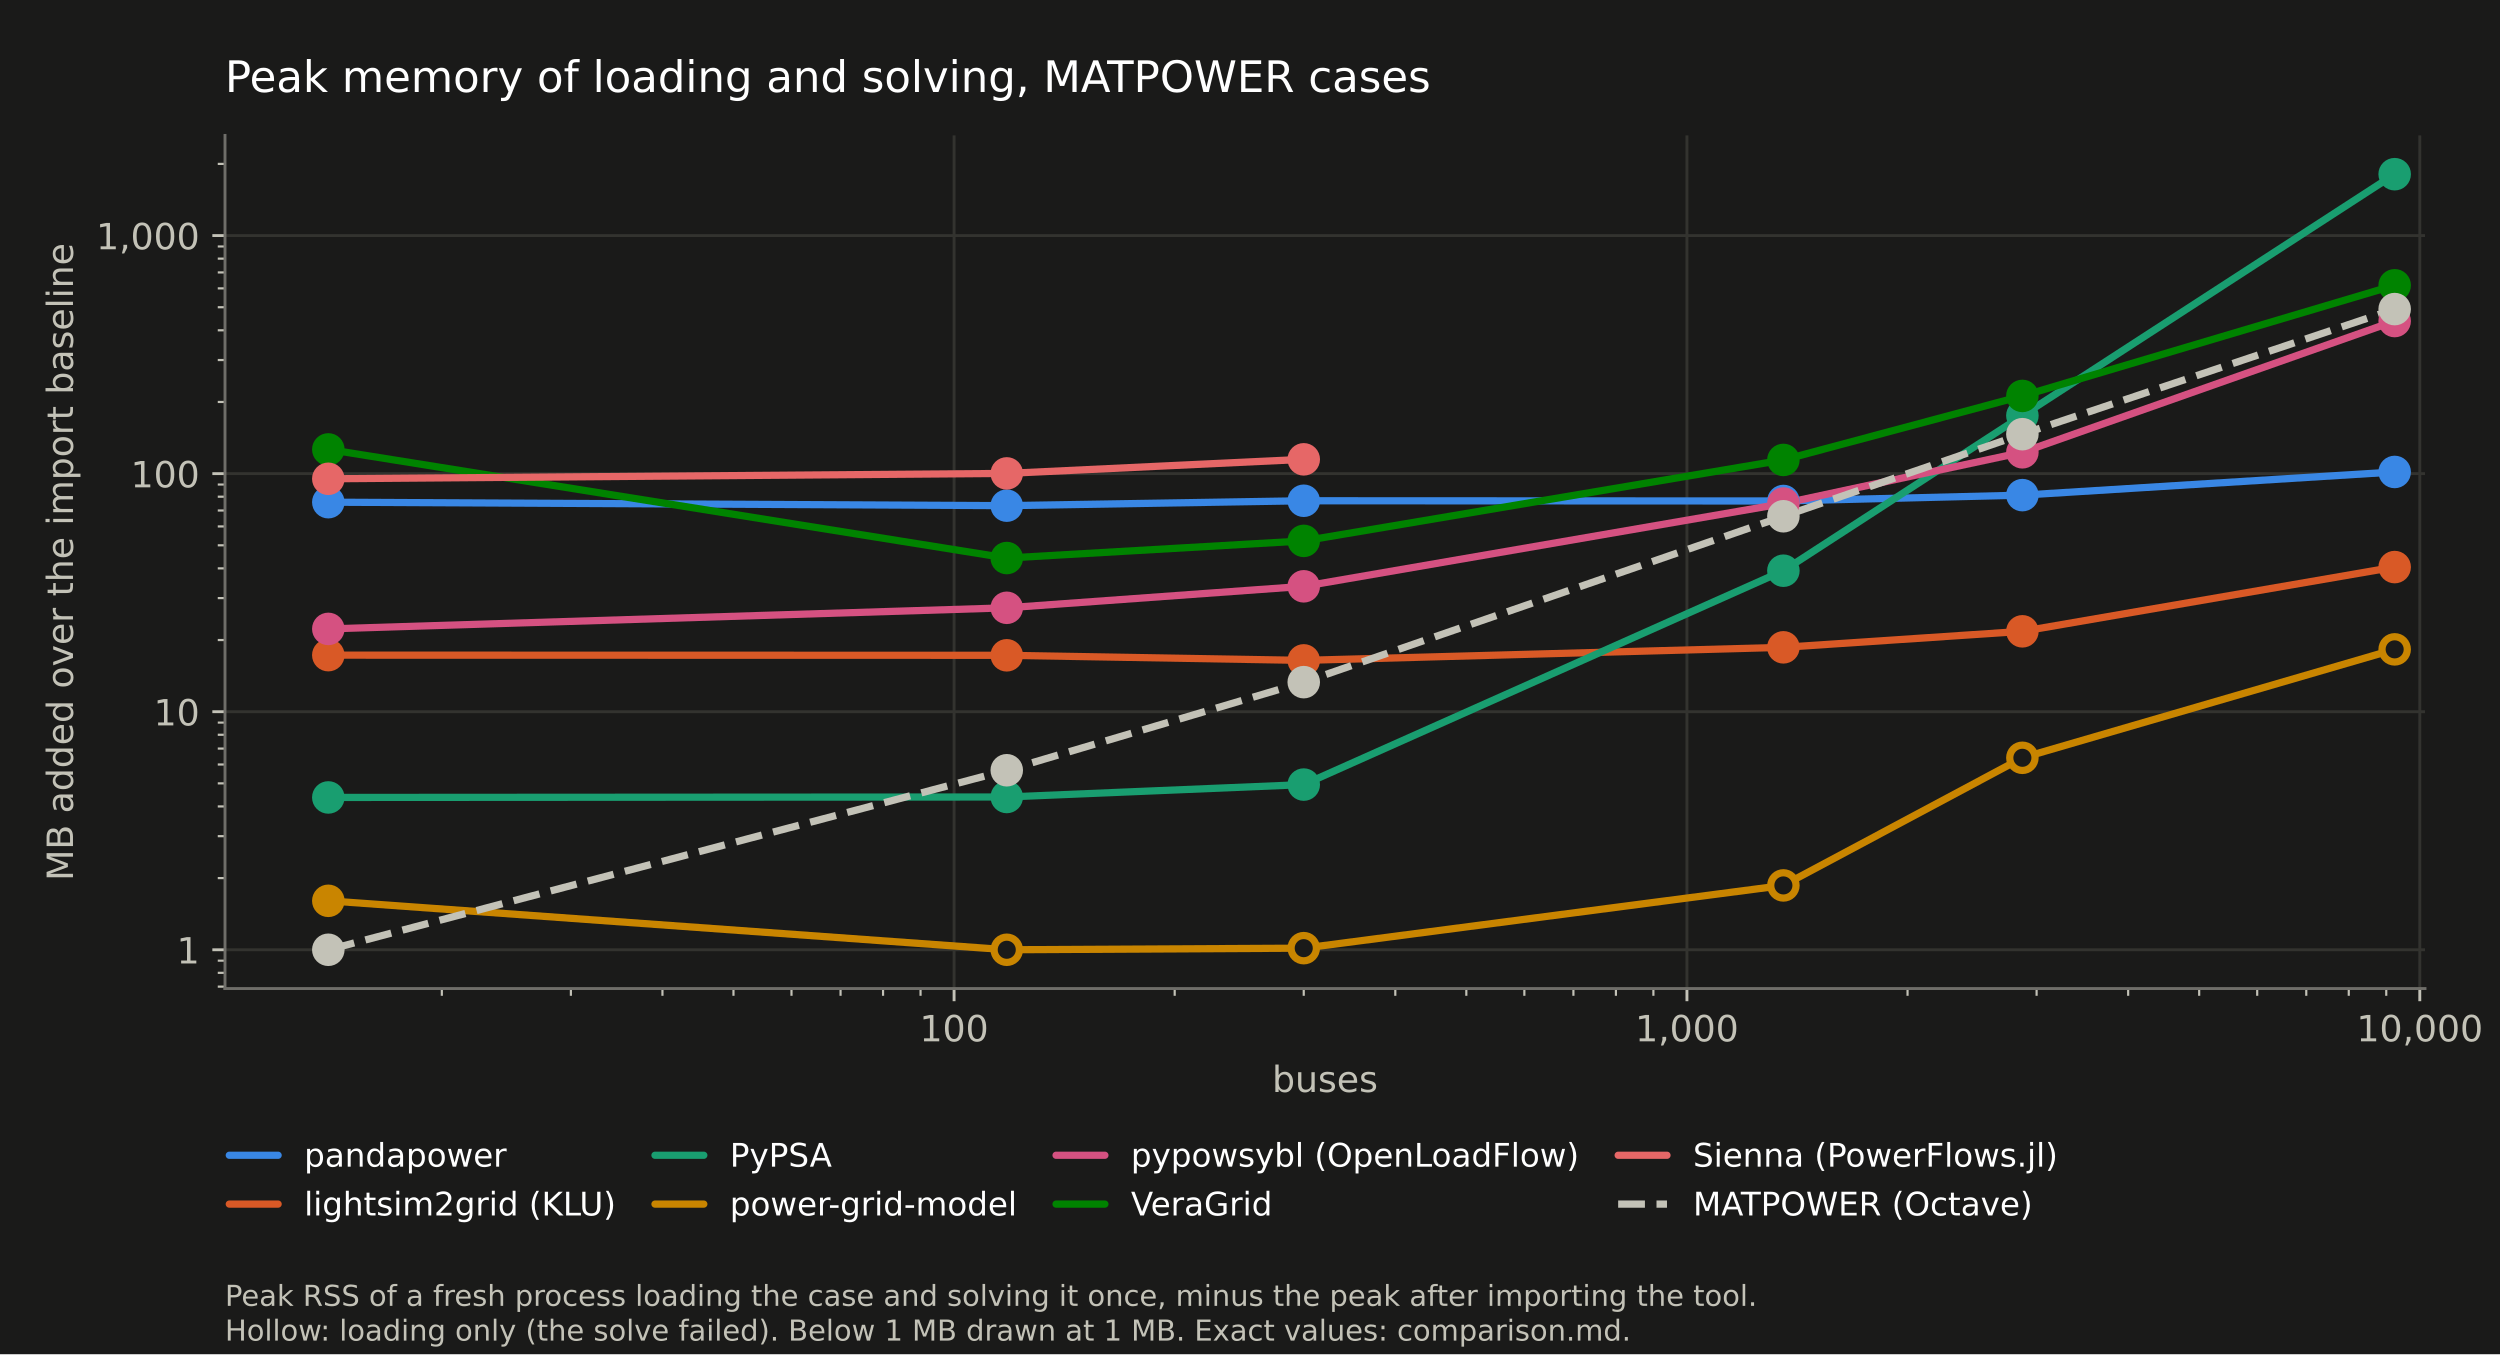
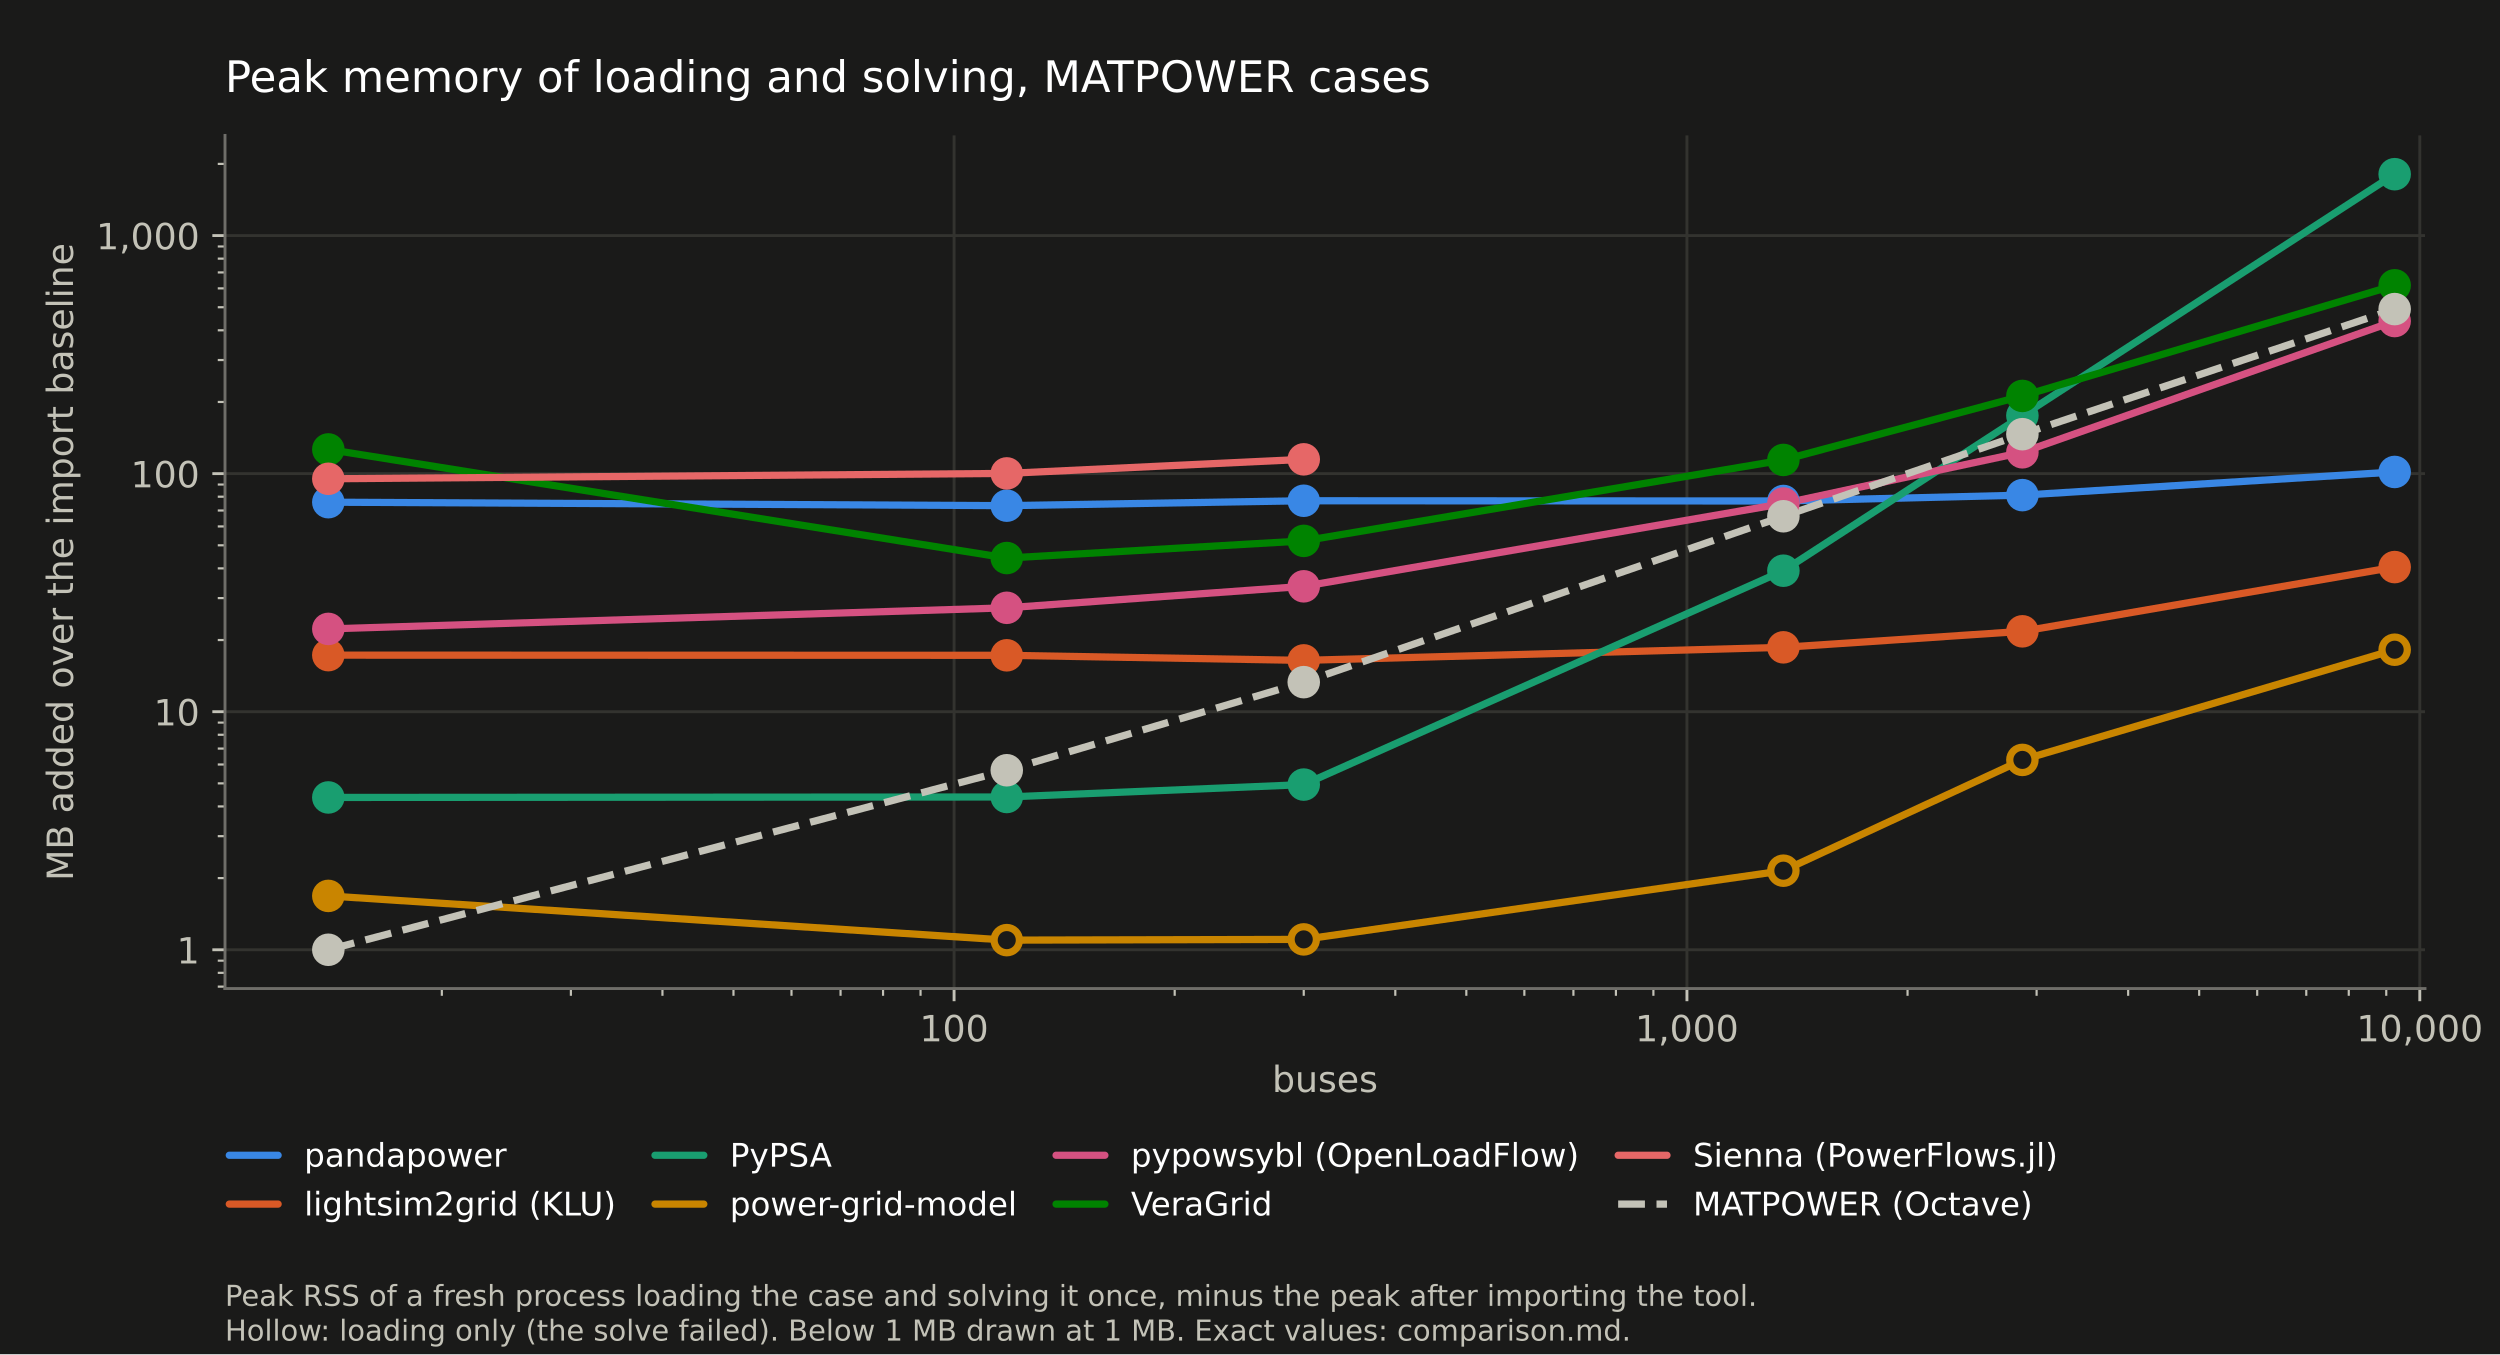
<svg xmlns="http://www.w3.org/2000/svg" xmlns:xlink="http://www.w3.org/1999/xlink" width="691.2pt" height="374.4pt" viewBox="0 0 691.2 374.4" version="1.1">
  <defs>
    <style type="text/css">*{stroke-linejoin: round; stroke-linecap: butt}</style>
  </defs>
  <g id="figure_1">
    <g id="patch_1">
      <path d="M 0 374.4  L 691.2 374.4  L 691.2 0  L 0 0  z " style="fill: #1a1a19" />
    </g>
    <g id="axes_1">
      <g id="patch_2">
        <path d="M 62.208 273.312  L 670.464 273.312  L 670.464 37.44  L 62.208 37.44  z " style="fill: #1a1a19" />
      </g>
      <g id="matplotlib.axis_1">
        <g id="xtick_1">
          <g id="line2d_1">
            <path d="M 263.784 273.312  L 263.784 37.44  " clip-path="url(#pc0a371b898)" style="fill: none; stroke: #33332f; stroke-width: 0.8; stroke-linecap: square" />
          </g>
          <g id="line2d_2">
            <defs>
              <path id="m5ec1d65c88" d="M 0 0  L 0 3.5  " style="stroke: #c3c2b7; stroke-width: 0.8" />
            </defs>
            <g>
              <use xlink:href="#m5ec1d65c88" x="263.784" y="273.312" style="fill: #c3c2b7; stroke: #c3c2b7; stroke-width: 0.8" />
            </g>
          </g>
          <g id="text_1">
            <text style="font-size: 10px; font-family: 'DejaVu Sans', 'Bitstream Vera Sans', 'Computer Modern Sans Serif', 'Lucida Grande', 'Verdana', 'Geneva', 'Lucid', 'Arial', 'Helvetica', 'Avant Garde', sans-serif; text-anchor: middle; fill: #c3c2b7" x="263.784" y="287.91" transform="rotate(-0 263.7842 287.9097)">100</text>
          </g>
        </g>
        <g id="xtick_2">
          <g id="line2d_3">
            <path d="M 466.404 273.312  L 466.404 37.44  " clip-path="url(#pc0a371b898)" style="fill: none; stroke: #33332f; stroke-width: 0.8; stroke-linecap: square" />
          </g>
          <g id="line2d_4">
            <g>
              <use xlink:href="#m5ec1d65c88" x="466.404" y="273.312" style="fill: #c3c2b7; stroke: #c3c2b7; stroke-width: 0.8" />
            </g>
          </g>
          <g id="text_2">
            <text style="font-size: 10px; font-family: 'DejaVu Sans', 'Bitstream Vera Sans', 'Computer Modern Sans Serif', 'Lucida Grande', 'Verdana', 'Geneva', 'Lucid', 'Arial', 'Helvetica', 'Avant Garde', sans-serif; text-anchor: middle; fill: #c3c2b7" x="466.404" y="287.91" transform="rotate(-0 466.4036 287.9097)">1,000</text>
          </g>
        </g>
        <g id="xtick_3">
          <g id="line2d_5">
            <path d="M 669.023 273.312  L 669.023 37.44  " clip-path="url(#pc0a371b898)" style="fill: none; stroke: #33332f; stroke-width: 0.8; stroke-linecap: square" />
          </g>
          <g id="line2d_6">
            <g>
              <use xlink:href="#m5ec1d65c88" x="669.023" y="273.312" style="fill: #c3c2b7; stroke: #c3c2b7; stroke-width: 0.8" />
            </g>
          </g>
          <g id="text_3">
            <text style="font-size: 10px; font-family: 'DejaVu Sans', 'Bitstream Vera Sans', 'Computer Modern Sans Serif', 'Lucida Grande', 'Verdana', 'Geneva', 'Lucid', 'Arial', 'Helvetica', 'Avant Garde', sans-serif; text-anchor: middle; fill: #c3c2b7" x="669.023" y="287.91" transform="rotate(-0 669.023 287.9097)">10,000</text>
          </g>
        </g>
        <g id="xtick_4">
          <g id="line2d_7">
            <defs>
              <path id="m5e015acaa7" d="M 0 0  L 0 2  " style="stroke: #c3c2b7; stroke-width: 0.6" />
            </defs>
            <g>
              <use xlink:href="#m5e015acaa7" x="122.159" y="273.312" style="fill: #c3c2b7; stroke: #c3c2b7; stroke-width: 0.6" />
            </g>
          </g>
        </g>
        <g id="xtick_5">
          <g id="line2d_8">
            <g>
              <use xlink:href="#m5e015acaa7" x="157.839" y="273.312" style="fill: #c3c2b7; stroke: #c3c2b7; stroke-width: 0.6" />
            </g>
          </g>
        </g>
        <g id="xtick_6">
          <g id="line2d_9">
            <g>
              <use xlink:href="#m5e015acaa7" x="183.154" y="273.312" style="fill: #c3c2b7; stroke: #c3c2b7; stroke-width: 0.6" />
            </g>
          </g>
        </g>
        <g id="xtick_7">
          <g id="line2d_10">
            <g>
              <use xlink:href="#m5e015acaa7" x="202.79" y="273.312" style="fill: #c3c2b7; stroke: #c3c2b7; stroke-width: 0.6" />
            </g>
          </g>
        </g>
        <g id="xtick_8">
          <g id="line2d_11">
            <g>
              <use xlink:href="#m5e015acaa7" x="218.833" y="273.312" style="fill: #c3c2b7; stroke: #c3c2b7; stroke-width: 0.6" />
            </g>
          </g>
        </g>
        <g id="xtick_9">
          <g id="line2d_12">
            <g>
              <use xlink:href="#m5e015acaa7" x="232.398" y="273.312" style="fill: #c3c2b7; stroke: #c3c2b7; stroke-width: 0.6" />
            </g>
          </g>
        </g>
        <g id="xtick_10">
          <g id="line2d_13">
            <g>
              <use xlink:href="#m5e015acaa7" x="244.148" y="273.312" style="fill: #c3c2b7; stroke: #c3c2b7; stroke-width: 0.6" />
            </g>
          </g>
        </g>
        <g id="xtick_11">
          <g id="line2d_14">
            <g>
              <use xlink:href="#m5e015acaa7" x="254.513" y="273.312" style="fill: #c3c2b7; stroke: #c3c2b7; stroke-width: 0.6" />
            </g>
          </g>
        </g>
        <g id="xtick_12">
          <g id="line2d_15">
            <g>
              <use xlink:href="#m5e015acaa7" x="324.779" y="273.312" style="fill: #c3c2b7; stroke: #c3c2b7; stroke-width: 0.6" />
            </g>
          </g>
        </g>
        <g id="xtick_13">
          <g id="line2d_16">
            <g>
              <use xlink:href="#m5e015acaa7" x="360.458" y="273.312" style="fill: #c3c2b7; stroke: #c3c2b7; stroke-width: 0.6" />
            </g>
          </g>
        </g>
        <g id="xtick_14">
          <g id="line2d_17">
            <g>
              <use xlink:href="#m5e015acaa7" x="385.773" y="273.312" style="fill: #c3c2b7; stroke: #c3c2b7; stroke-width: 0.6" />
            </g>
          </g>
        </g>
        <g id="xtick_15">
          <g id="line2d_18">
            <g>
              <use xlink:href="#m5e015acaa7" x="405.409" y="273.312" style="fill: #c3c2b7; stroke: #c3c2b7; stroke-width: 0.6" />
            </g>
          </g>
        </g>
        <g id="xtick_16">
          <g id="line2d_19">
            <g>
              <use xlink:href="#m5e015acaa7" x="421.453" y="273.312" style="fill: #c3c2b7; stroke: #c3c2b7; stroke-width: 0.6" />
            </g>
          </g>
        </g>
        <g id="xtick_17">
          <g id="line2d_20">
            <g>
              <use xlink:href="#m5e015acaa7" x="435.017" y="273.312" style="fill: #c3c2b7; stroke: #c3c2b7; stroke-width: 0.6" />
            </g>
          </g>
        </g>
        <g id="xtick_18">
          <g id="line2d_21">
            <g>
              <use xlink:href="#m5e015acaa7" x="446.768" y="273.312" style="fill: #c3c2b7; stroke: #c3c2b7; stroke-width: 0.6" />
            </g>
          </g>
        </g>
        <g id="xtick_19">
          <g id="line2d_22">
            <g>
              <use xlink:href="#m5e015acaa7" x="457.132" y="273.312" style="fill: #c3c2b7; stroke: #c3c2b7; stroke-width: 0.6" />
            </g>
          </g>
        </g>
        <g id="xtick_20">
          <g id="line2d_23">
            <g>
              <use xlink:href="#m5e015acaa7" x="527.398" y="273.312" style="fill: #c3c2b7; stroke: #c3c2b7; stroke-width: 0.6" />
            </g>
          </g>
        </g>
        <g id="xtick_21">
          <g id="line2d_24">
            <g>
              <use xlink:href="#m5e015acaa7" x="563.078" y="273.312" style="fill: #c3c2b7; stroke: #c3c2b7; stroke-width: 0.6" />
            </g>
          </g>
        </g>
        <g id="xtick_22">
          <g id="line2d_25">
            <g>
              <use xlink:href="#m5e015acaa7" x="588.393" y="273.312" style="fill: #c3c2b7; stroke: #c3c2b7; stroke-width: 0.6" />
            </g>
          </g>
        </g>
        <g id="xtick_23">
          <g id="line2d_26">
            <g>
              <use xlink:href="#m5e015acaa7" x="608.029" y="273.312" style="fill: #c3c2b7; stroke: #c3c2b7; stroke-width: 0.6" />
            </g>
          </g>
        </g>
        <g id="xtick_24">
          <g id="line2d_27">
            <g>
              <use xlink:href="#m5e015acaa7" x="624.072" y="273.312" style="fill: #c3c2b7; stroke: #c3c2b7; stroke-width: 0.6" />
            </g>
          </g>
        </g>
        <g id="xtick_25">
          <g id="line2d_28">
            <g>
              <use xlink:href="#m5e015acaa7" x="637.637" y="273.312" style="fill: #c3c2b7; stroke: #c3c2b7; stroke-width: 0.6" />
            </g>
          </g>
        </g>
        <g id="xtick_26">
          <g id="line2d_29">
            <g>
              <use xlink:href="#m5e015acaa7" x="649.387" y="273.312" style="fill: #c3c2b7; stroke: #c3c2b7; stroke-width: 0.6" />
            </g>
          </g>
        </g>
        <g id="xtick_27">
          <g id="line2d_30">
            <g>
              <use xlink:href="#m5e015acaa7" x="659.752" y="273.312" style="fill: #c3c2b7; stroke: #c3c2b7; stroke-width: 0.6" />
            </g>
          </g>
        </g>
        <g id="text_4">
          <text style="font-size: 10px; font-family: 'DejaVu Sans', 'Bitstream Vera Sans', 'Computer Modern Sans Serif', 'Lucida Grande', 'Verdana', 'Geneva', 'Lucid', 'Arial', 'Helvetica', 'Avant Garde', sans-serif; text-anchor: middle; fill: #c3c2b7" x="366.336" y="301.91" transform="rotate(-0 366.336 301.9104)">buses</text>
        </g>
      </g>
      <g id="matplotlib.axis_2">
        <g id="ytick_1">
          <g id="line2d_31">
            <path d="M 62.208 262.591  L 670.464 262.591  " clip-path="url(#pc0a371b898)" style="fill: none; stroke: #33332f; stroke-width: 0.8; stroke-linecap: square" />
          </g>
          <g id="line2d_32">
            <defs>
              <path id="mb448b4ee46" d="M 0 0  L -3.5 0  " style="stroke: #c3c2b7; stroke-width: 0.8" />
            </defs>
            <g>
              <use xlink:href="#mb448b4ee46" x="62.208" y="262.591" style="fill: #c3c2b7; stroke: #c3c2b7; stroke-width: 0.8" />
            </g>
          </g>
          <g id="text_5">
            <text style="font-size: 10px; font-family: 'DejaVu Sans', 'Bitstream Vera Sans', 'Computer Modern Sans Serif', 'Lucida Grande', 'Verdana', 'Geneva', 'Lucid', 'Arial', 'Helvetica', 'Avant Garde', sans-serif; text-anchor: end; fill: #c3c2b7" x="55.208" y="266.389" transform="rotate(-0 55.208 266.3894)">1</text>
          </g>
        </g>
        <g id="ytick_2">
          <g id="line2d_33">
            <path d="M 62.208 196.77  L 670.464 196.77  " clip-path="url(#pc0a371b898)" style="fill: none; stroke: #33332f; stroke-width: 0.8; stroke-linecap: square" />
          </g>
          <g id="line2d_34">
            <g>
              <use xlink:href="#mb448b4ee46" x="62.208" y="196.77" style="fill: #c3c2b7; stroke: #c3c2b7; stroke-width: 0.8" />
            </g>
          </g>
          <g id="text_6">
            <text style="font-size: 10px; font-family: 'DejaVu Sans', 'Bitstream Vera Sans', 'Computer Modern Sans Serif', 'Lucida Grande', 'Verdana', 'Geneva', 'Lucid', 'Arial', 'Helvetica', 'Avant Garde', sans-serif; text-anchor: end; fill: #c3c2b7" x="55.208" y="200.569" transform="rotate(-0 55.208 200.5691)">10</text>
          </g>
        </g>
        <g id="ytick_3">
          <g id="line2d_35">
            <path d="M 62.208 130.95  L 670.464 130.95  " clip-path="url(#pc0a371b898)" style="fill: none; stroke: #33332f; stroke-width: 0.8; stroke-linecap: square" />
          </g>
          <g id="line2d_36">
            <g>
              <use xlink:href="#mb448b4ee46" x="62.208" y="130.95" style="fill: #c3c2b7; stroke: #c3c2b7; stroke-width: 0.8" />
            </g>
          </g>
          <g id="text_7">
            <text style="font-size: 10px; font-family: 'DejaVu Sans', 'Bitstream Vera Sans', 'Computer Modern Sans Serif', 'Lucida Grande', 'Verdana', 'Geneva', 'Lucid', 'Arial', 'Helvetica', 'Avant Garde', sans-serif; text-anchor: end; fill: #c3c2b7" x="55.208" y="134.749" transform="rotate(-0 55.208 134.7487)">100</text>
          </g>
        </g>
        <g id="ytick_4">
          <g id="line2d_37">
            <path d="M 62.208 65.13  L 670.464 65.13  " clip-path="url(#pc0a371b898)" style="fill: none; stroke: #33332f; stroke-width: 0.8; stroke-linecap: square" />
          </g>
          <g id="line2d_38">
            <g>
              <use xlink:href="#mb448b4ee46" x="62.208" y="65.13" style="fill: #c3c2b7; stroke: #c3c2b7; stroke-width: 0.8" />
            </g>
          </g>
          <g id="text_8">
            <text style="font-size: 10px; font-family: 'DejaVu Sans', 'Bitstream Vera Sans', 'Computer Modern Sans Serif', 'Lucida Grande', 'Verdana', 'Geneva', 'Lucid', 'Arial', 'Helvetica', 'Avant Garde', sans-serif; text-anchor: end; fill: #c3c2b7" x="55.208" y="68.928" transform="rotate(-0 55.208 68.92842)">1,000</text>
          </g>
        </g>
        <g id="ytick_5">
          <g id="line2d_39">
            <defs>
              <path id="m039c7db84e" d="M 0 0  L -2 0  " style="stroke: #c3c2b7; stroke-width: 0.6" />
            </defs>
            <g>
              <use xlink:href="#m039c7db84e" x="62.208" y="272.786" style="fill: #c3c2b7; stroke: #c3c2b7; stroke-width: 0.6" />
            </g>
          </g>
        </g>
        <g id="ytick_6">
          <g id="line2d_40">
            <g>
              <use xlink:href="#m039c7db84e" x="62.208" y="268.969" style="fill: #c3c2b7; stroke: #c3c2b7; stroke-width: 0.6" />
            </g>
          </g>
        </g>
        <g id="ytick_7">
          <g id="line2d_41">
            <g>
              <use xlink:href="#m039c7db84e" x="62.208" y="265.602" style="fill: #c3c2b7; stroke: #c3c2b7; stroke-width: 0.6" />
            </g>
          </g>
        </g>
        <g id="ytick_8">
          <g id="line2d_42">
            <g>
              <use xlink:href="#m039c7db84e" x="62.208" y="242.777" style="fill: #c3c2b7; stroke: #c3c2b7; stroke-width: 0.6" />
            </g>
          </g>
        </g>
        <g id="ytick_9">
          <g id="line2d_43">
            <g>
              <use xlink:href="#m039c7db84e" x="62.208" y="231.186" style="fill: #c3c2b7; stroke: #c3c2b7; stroke-width: 0.6" />
            </g>
          </g>
        </g>
        <g id="ytick_10">
          <g id="line2d_44">
            <g>
              <use xlink:href="#m039c7db84e" x="62.208" y="222.963" style="fill: #c3c2b7; stroke: #c3c2b7; stroke-width: 0.6" />
            </g>
          </g>
        </g>
        <g id="ytick_11">
          <g id="line2d_45">
            <g>
              <use xlink:href="#m039c7db84e" x="62.208" y="216.584" style="fill: #c3c2b7; stroke: #c3c2b7; stroke-width: 0.6" />
            </g>
          </g>
        </g>
        <g id="ytick_12">
          <g id="line2d_46">
            <g>
              <use xlink:href="#m039c7db84e" x="62.208" y="211.372" style="fill: #c3c2b7; stroke: #c3c2b7; stroke-width: 0.6" />
            </g>
          </g>
        </g>
        <g id="ytick_13">
          <g id="line2d_47">
            <g>
              <use xlink:href="#m039c7db84e" x="62.208" y="206.966" style="fill: #c3c2b7; stroke: #c3c2b7; stroke-width: 0.6" />
            </g>
          </g>
        </g>
        <g id="ytick_14">
          <g id="line2d_48">
            <g>
              <use xlink:href="#m039c7db84e" x="62.208" y="203.149" style="fill: #c3c2b7; stroke: #c3c2b7; stroke-width: 0.6" />
            </g>
          </g>
        </g>
        <g id="ytick_15">
          <g id="line2d_49">
            <g>
              <use xlink:href="#m039c7db84e" x="62.208" y="199.782" style="fill: #c3c2b7; stroke: #c3c2b7; stroke-width: 0.6" />
            </g>
          </g>
        </g>
        <g id="ytick_16">
          <g id="line2d_50">
            <g>
              <use xlink:href="#m039c7db84e" x="62.208" y="176.956" style="fill: #c3c2b7; stroke: #c3c2b7; stroke-width: 0.6" />
            </g>
          </g>
        </g>
        <g id="ytick_17">
          <g id="line2d_51">
            <g>
              <use xlink:href="#m039c7db84e" x="62.208" y="165.366" style="fill: #c3c2b7; stroke: #c3c2b7; stroke-width: 0.6" />
            </g>
          </g>
        </g>
        <g id="ytick_18">
          <g id="line2d_52">
            <g>
              <use xlink:href="#m039c7db84e" x="62.208" y="157.142" style="fill: #c3c2b7; stroke: #c3c2b7; stroke-width: 0.6" />
            </g>
          </g>
        </g>
        <g id="ytick_19">
          <g id="line2d_53">
            <g>
              <use xlink:href="#m039c7db84e" x="62.208" y="150.764" style="fill: #c3c2b7; stroke: #c3c2b7; stroke-width: 0.6" />
            </g>
          </g>
        </g>
        <g id="ytick_20">
          <g id="line2d_54">
            <g>
              <use xlink:href="#m039c7db84e" x="62.208" y="145.552" style="fill: #c3c2b7; stroke: #c3c2b7; stroke-width: 0.6" />
            </g>
          </g>
        </g>
        <g id="ytick_21">
          <g id="line2d_55">
            <g>
              <use xlink:href="#m039c7db84e" x="62.208" y="141.146" style="fill: #c3c2b7; stroke: #c3c2b7; stroke-width: 0.6" />
            </g>
          </g>
        </g>
        <g id="ytick_22">
          <g id="line2d_56">
            <g>
              <use xlink:href="#m039c7db84e" x="62.208" y="137.329" style="fill: #c3c2b7; stroke: #c3c2b7; stroke-width: 0.6" />
            </g>
          </g>
        </g>
        <g id="ytick_23">
          <g id="line2d_57">
            <g>
              <use xlink:href="#m039c7db84e" x="62.208" y="133.962" style="fill: #c3c2b7; stroke: #c3c2b7; stroke-width: 0.6" />
            </g>
          </g>
        </g>
        <g id="ytick_24">
          <g id="line2d_58">
            <g>
              <use xlink:href="#m039c7db84e" x="62.208" y="111.136" style="fill: #c3c2b7; stroke: #c3c2b7; stroke-width: 0.6" />
            </g>
          </g>
        </g>
        <g id="ytick_25">
          <g id="line2d_59">
            <g>
              <use xlink:href="#m039c7db84e" x="62.208" y="99.546" style="fill: #c3c2b7; stroke: #c3c2b7; stroke-width: 0.6" />
            </g>
          </g>
        </g>
        <g id="ytick_26">
          <g id="line2d_60">
            <g>
              <use xlink:href="#m039c7db84e" x="62.208" y="91.322" style="fill: #c3c2b7; stroke: #c3c2b7; stroke-width: 0.6" />
            </g>
          </g>
        </g>
        <g id="ytick_27">
          <g id="line2d_61">
            <g>
              <use xlink:href="#m039c7db84e" x="62.208" y="84.943" style="fill: #c3c2b7; stroke: #c3c2b7; stroke-width: 0.6" />
            </g>
          </g>
        </g>
        <g id="ytick_28">
          <g id="line2d_62">
            <g>
              <use xlink:href="#m039c7db84e" x="62.208" y="79.732" style="fill: #c3c2b7; stroke: #c3c2b7; stroke-width: 0.6" />
            </g>
          </g>
        </g>
        <g id="ytick_29">
          <g id="line2d_63">
            <g>
              <use xlink:href="#m039c7db84e" x="62.208" y="75.325" style="fill: #c3c2b7; stroke: #c3c2b7; stroke-width: 0.6" />
            </g>
          </g>
        </g>
        <g id="ytick_30">
          <g id="line2d_64">
            <g>
              <use xlink:href="#m039c7db84e" x="62.208" y="71.508" style="fill: #c3c2b7; stroke: #c3c2b7; stroke-width: 0.6" />
            </g>
          </g>
        </g>
        <g id="ytick_31">
          <g id="line2d_65">
            <g>
              <use xlink:href="#m039c7db84e" x="62.208" y="68.141" style="fill: #c3c2b7; stroke: #c3c2b7; stroke-width: 0.6" />
            </g>
          </g>
        </g>
        <g id="ytick_32">
          <g id="line2d_66">
            <g>
              <use xlink:href="#m039c7db84e" x="62.208" y="45.316" style="fill: #c3c2b7; stroke: #c3c2b7; stroke-width: 0.6" />
            </g>
          </g>
        </g>
        <g id="text_9">
          <text style="font-size: 10px; font-family: 'DejaVu Sans', 'Bitstream Vera Sans', 'Computer Modern Sans Serif', 'Lucida Grande', 'Verdana', 'Geneva', 'Lucid', 'Arial', 'Helvetica', 'Avant Garde', sans-serif; text-anchor: middle; fill: #c3c2b7" x="20.178" y="155.376" transform="rotate(-90 20.17753 155.376)">MB added over the import baseline</text>
        </g>
      </g>
      <g id="line2d_67">
        <path d="M 90.773 138.843  L 278.349 139.804  L 360.458 138.45  L 493.072 138.513  L 559.149 136.894  L 662.077 130.487  " clip-path="url(#pc0a371b898)" style="fill: none; stroke: #3987e5; stroke-width: 2; stroke-linecap: round" />
      </g>
      <g id="line2d_68">
        <path d="M 90.773 181.133  L 278.349 181.178  L 360.458 182.584  L 493.072 178.974  L 559.149 174.548  L 662.077 156.787  " clip-path="url(#pc0a371b898)" style="fill: none; stroke: #d95926; stroke-width: 2; stroke-linecap: round" />
      </g>
      <g id="line2d_69">
        <path d="M 90.773 220.478  L 278.349 220.35  L 360.458 216.921  L 493.072 157.789  L 559.149 114.908  L 662.077 48.161  " clip-path="url(#pc0a371b898)" style="fill: none; stroke: #199e70; stroke-width: 2; stroke-linecap: round" />
      </g>
      <g id="line2d_70">
-         <path d="M 90.773 249.058  L 278.349 262.591  L 360.458 262.147  L 493.072 244.801  L 559.149 209.517  L 662.077 179.537  " clip-path="url(#pc0a371b898)" style="fill: none; stroke: #c98500; stroke-width: 2; stroke-linecap: round" />
+         <path d="M 90.773 247.7  L 278.349 259.927  L 360.458 259.724  L 493.072 240.73  L 559.149 210.098  L 662.077 179.635  " clip-path="url(#pc0a371b898)" style="fill: none; stroke: #c98500; stroke-width: 2; stroke-linecap: round" />
      </g>
      <g id="line2d_71">
        <path d="M 90.773 173.879  L 278.349 168.045  L 360.458 162.105  L 493.072 139.212  L 559.149 125.051  L 662.077 88.763  " clip-path="url(#pc0a371b898)" style="fill: none; stroke: #d55181; stroke-width: 2; stroke-linecap: round" />
      </g>
      <g id="line2d_72">
        <path d="M 90.773 124.259  L 278.349 154.289  L 360.458 149.542  L 493.072 127.164  L 559.149 109.466  L 662.077 78.881  " clip-path="url(#pc0a371b898)" style="fill: none; stroke: #008300; stroke-width: 2; stroke-linecap: round" />
      </g>
      <g id="line2d_73">
        <path d="M 90.773 132.376  L 278.349 130.889  L 360.458 126.996  " clip-path="url(#pc0a371b898)" style="fill: none; stroke: #e66767; stroke-width: 2; stroke-linecap: round" />
      </g>
      <g id="line2d_74">
        <path d="M 90.773 262.591  L 278.349 212.96  L 360.458 188.6  L 493.072 142.736  L 559.149 120.044  L 662.077 85.457  " clip-path="url(#pc0a371b898)" style="fill: none; stroke-dasharray: 7.4,3.2; stroke-dashoffset: 0; stroke: #c3c2b7; stroke-width: 2" />
      </g>
      <g id="patch_3">
        <path d="M 62.208 273.312  L 62.208 37.44  " style="fill: none; stroke: #6f6e69; stroke-width: 0.8; stroke-linejoin: miter; stroke-linecap: square" />
      </g>
      <g id="patch_4">
        <path d="M 62.208 273.312  L 670.464 273.312  " style="fill: none; stroke: #6f6e69; stroke-width: 0.8; stroke-linejoin: miter; stroke-linecap: square" />
      </g>
      <g id="line2d_75">
        <defs>
          <path id="m8c884c521c" d="M 0 3.5  C 0.928 3.5 1.819 3.131 2.475 2.475  C 3.131 1.819 3.5 0.928 3.5 0  C 3.5 -0.928 3.131 -1.819 2.475 -2.475  C 1.819 -3.131 0.928 -3.5 0 -3.5  C -0.928 -3.5 -1.819 -3.131 -2.475 -2.475  C -3.131 -1.819 -3.5 -0.928 -3.5 0  C -3.5 0.928 -3.131 1.819 -2.475 2.475  C -1.819 3.131 -0.928 3.5 0 3.5  z " style="stroke: #3987e5; stroke-width: 2" />
        </defs>
        <g clip-path="url(#pc0a371b898)">
          <use xlink:href="#m8c884c521c" x="90.773" y="138.843" style="fill: #3987e5; stroke: #3987e5; stroke-width: 2" />
        </g>
      </g>
      <g id="line2d_76">
        <g clip-path="url(#pc0a371b898)">
          <use xlink:href="#m8c884c521c" x="278.349" y="139.804" style="fill: #3987e5; stroke: #3987e5; stroke-width: 2" />
        </g>
      </g>
      <g id="line2d_77">
        <g clip-path="url(#pc0a371b898)">
          <use xlink:href="#m8c884c521c" x="360.458" y="138.45" style="fill: #3987e5; stroke: #3987e5; stroke-width: 2" />
        </g>
      </g>
      <g id="line2d_78">
        <g clip-path="url(#pc0a371b898)">
          <use xlink:href="#m8c884c521c" x="493.072" y="138.513" style="fill: #3987e5; stroke: #3987e5; stroke-width: 2" />
        </g>
      </g>
      <g id="line2d_79">
        <g clip-path="url(#pc0a371b898)">
          <use xlink:href="#m8c884c521c" x="559.149" y="136.894" style="fill: #3987e5; stroke: #3987e5; stroke-width: 2" />
        </g>
      </g>
      <g id="line2d_80">
        <g clip-path="url(#pc0a371b898)">
          <use xlink:href="#m8c884c521c" x="662.077" y="130.487" style="fill: #3987e5; stroke: #3987e5; stroke-width: 2" />
        </g>
      </g>
      <g id="line2d_81">
        <defs>
          <path id="m9977e4e33c" d="M 0 3.5  C 0.928 3.5 1.819 3.131 2.475 2.475  C 3.131 1.819 3.5 0.928 3.5 0  C 3.5 -0.928 3.131 -1.819 2.475 -2.475  C 1.819 -3.131 0.928 -3.5 0 -3.5  C -0.928 -3.5 -1.819 -3.131 -2.475 -2.475  C -3.131 -1.819 -3.5 -0.928 -3.5 0  C -3.5 0.928 -3.131 1.819 -2.475 2.475  C -1.819 3.131 -0.928 3.5 0 3.5  z " style="stroke: #d95926; stroke-width: 2" />
        </defs>
        <g clip-path="url(#pc0a371b898)">
          <use xlink:href="#m9977e4e33c" x="90.773" y="181.133" style="fill: #d95926; stroke: #d95926; stroke-width: 2" />
        </g>
      </g>
      <g id="line2d_82">
        <g clip-path="url(#pc0a371b898)">
          <use xlink:href="#m9977e4e33c" x="278.349" y="181.178" style="fill: #d95926; stroke: #d95926; stroke-width: 2" />
        </g>
      </g>
      <g id="line2d_83">
        <g clip-path="url(#pc0a371b898)">
          <use xlink:href="#m9977e4e33c" x="360.458" y="182.584" style="fill: #d95926; stroke: #d95926; stroke-width: 2" />
        </g>
      </g>
      <g id="line2d_84">
        <g clip-path="url(#pc0a371b898)">
          <use xlink:href="#m9977e4e33c" x="493.072" y="178.974" style="fill: #d95926; stroke: #d95926; stroke-width: 2" />
        </g>
      </g>
      <g id="line2d_85">
        <g clip-path="url(#pc0a371b898)">
          <use xlink:href="#m9977e4e33c" x="559.149" y="174.548" style="fill: #d95926; stroke: #d95926; stroke-width: 2" />
        </g>
      </g>
      <g id="line2d_86">
        <g clip-path="url(#pc0a371b898)">
          <use xlink:href="#m9977e4e33c" x="662.077" y="156.787" style="fill: #d95926; stroke: #d95926; stroke-width: 2" />
        </g>
      </g>
      <g id="line2d_87">
        <defs>
          <path id="mf892d1932a" d="M 0 3.5  C 0.928 3.5 1.819 3.131 2.475 2.475  C 3.131 1.819 3.5 0.928 3.5 0  C 3.5 -0.928 3.131 -1.819 2.475 -2.475  C 1.819 -3.131 0.928 -3.5 0 -3.5  C -0.928 -3.5 -1.819 -3.131 -2.475 -2.475  C -3.131 -1.819 -3.5 -0.928 -3.5 0  C -3.5 0.928 -3.131 1.819 -2.475 2.475  C -1.819 3.131 -0.928 3.5 0 3.5  z " style="stroke: #199e70; stroke-width: 2" />
        </defs>
        <g clip-path="url(#pc0a371b898)">
          <use xlink:href="#mf892d1932a" x="90.773" y="220.478" style="fill: #199e70; stroke: #199e70; stroke-width: 2" />
        </g>
      </g>
      <g id="line2d_88">
        <g clip-path="url(#pc0a371b898)">
          <use xlink:href="#mf892d1932a" x="278.349" y="220.35" style="fill: #199e70; stroke: #199e70; stroke-width: 2" />
        </g>
      </g>
      <g id="line2d_89">
        <g clip-path="url(#pc0a371b898)">
          <use xlink:href="#mf892d1932a" x="360.458" y="216.921" style="fill: #199e70; stroke: #199e70; stroke-width: 2" />
        </g>
      </g>
      <g id="line2d_90">
        <g clip-path="url(#pc0a371b898)">
          <use xlink:href="#mf892d1932a" x="493.072" y="157.789" style="fill: #199e70; stroke: #199e70; stroke-width: 2" />
        </g>
      </g>
      <g id="line2d_91">
        <g clip-path="url(#pc0a371b898)">
          <use xlink:href="#mf892d1932a" x="559.149" y="114.908" style="fill: #199e70; stroke: #199e70; stroke-width: 2" />
        </g>
      </g>
      <g id="line2d_92">
        <g clip-path="url(#pc0a371b898)">
          <use xlink:href="#mf892d1932a" x="662.077" y="48.161" style="fill: #199e70; stroke: #199e70; stroke-width: 2" />
        </g>
      </g>
      <g id="line2d_93">
        <defs>
          <path id="m00423fc1a6" d="M 0 3.5  C 0.928 3.5 1.819 3.131 2.475 2.475  C 3.131 1.819 3.5 0.928 3.5 0  C 3.5 -0.928 3.131 -1.819 2.475 -2.475  C 1.819 -3.131 0.928 -3.5 0 -3.5  C -0.928 -3.5 -1.819 -3.131 -2.475 -2.475  C -3.131 -1.819 -3.5 -0.928 -3.5 0  C -3.5 0.928 -3.131 1.819 -2.475 2.475  C -1.819 3.131 -0.928 3.5 0 3.5  z " style="stroke: #c98500; stroke-width: 2" />
        </defs>
        <g clip-path="url(#pc0a371b898)">
-           <use xlink:href="#m00423fc1a6" x="90.773" y="249.058" style="fill: #c98500; stroke: #c98500; stroke-width: 2" />
+           <use xlink:href="#m00423fc1a6" x="90.773" y="247.7" style="fill: #c98500; stroke: #c98500; stroke-width: 2" />
        </g>
      </g>
      <g id="line2d_94">
        <defs>
          <path id="ma0c726ae7c" d="M 0 3.5  C 0.928 3.5 1.819 3.131 2.475 2.475  C 3.131 1.819 3.5 0.928 3.5 0  C 3.5 -0.928 3.131 -1.819 2.475 -2.475  C 1.819 -3.131 0.928 -3.5 0 -3.5  C -0.928 -3.5 -1.819 -3.131 -2.475 -2.475  C -3.131 -1.819 -3.5 -0.928 -3.5 0  C -3.5 0.928 -3.131 1.819 -2.475 2.475  C -1.819 3.131 -0.928 3.5 0 3.5  z " style="stroke: #c98500; stroke-width: 2" />
        </defs>
        <g clip-path="url(#pc0a371b898)">
-           <use xlink:href="#ma0c726ae7c" x="278.349" y="262.591" style="fill: #1a1a19; stroke: #c98500; stroke-width: 2" />
+           <use xlink:href="#ma0c726ae7c" x="278.349" y="259.927" style="fill: #1a1a19; stroke: #c98500; stroke-width: 2" />
        </g>
      </g>
      <g id="line2d_95">
        <g clip-path="url(#pc0a371b898)">
-           <use xlink:href="#ma0c726ae7c" x="360.458" y="262.147" style="fill: #1a1a19; stroke: #c98500; stroke-width: 2" />
+           <use xlink:href="#ma0c726ae7c" x="360.458" y="259.724" style="fill: #1a1a19; stroke: #c98500; stroke-width: 2" />
        </g>
      </g>
      <g id="line2d_96">
        <g clip-path="url(#pc0a371b898)">
-           <use xlink:href="#ma0c726ae7c" x="493.072" y="244.801" style="fill: #1a1a19; stroke: #c98500; stroke-width: 2" />
+           <use xlink:href="#ma0c726ae7c" x="493.072" y="240.73" style="fill: #1a1a19; stroke: #c98500; stroke-width: 2" />
        </g>
      </g>
      <g id="line2d_97">
        <g clip-path="url(#pc0a371b898)">
-           <use xlink:href="#ma0c726ae7c" x="559.149" y="209.517" style="fill: #1a1a19; stroke: #c98500; stroke-width: 2" />
+           <use xlink:href="#ma0c726ae7c" x="559.149" y="210.098" style="fill: #1a1a19; stroke: #c98500; stroke-width: 2" />
        </g>
      </g>
      <g id="line2d_98">
        <g clip-path="url(#pc0a371b898)">
-           <use xlink:href="#ma0c726ae7c" x="662.077" y="179.537" style="fill: #1a1a19; stroke: #c98500; stroke-width: 2" />
+           <use xlink:href="#ma0c726ae7c" x="662.077" y="179.635" style="fill: #1a1a19; stroke: #c98500; stroke-width: 2" />
        </g>
      </g>
      <g id="line2d_99">
        <defs>
          <path id="mc2f7c8847a" d="M 0 3.5  C 0.928 3.5 1.819 3.131 2.475 2.475  C 3.131 1.819 3.5 0.928 3.5 0  C 3.5 -0.928 3.131 -1.819 2.475 -2.475  C 1.819 -3.131 0.928 -3.5 0 -3.5  C -0.928 -3.5 -1.819 -3.131 -2.475 -2.475  C -3.131 -1.819 -3.5 -0.928 -3.5 0  C -3.5 0.928 -3.131 1.819 -2.475 2.475  C -1.819 3.131 -0.928 3.5 0 3.5  z " style="stroke: #d55181; stroke-width: 2" />
        </defs>
        <g clip-path="url(#pc0a371b898)">
          <use xlink:href="#mc2f7c8847a" x="90.773" y="173.879" style="fill: #d55181; stroke: #d55181; stroke-width: 2" />
        </g>
      </g>
      <g id="line2d_100">
        <g clip-path="url(#pc0a371b898)">
          <use xlink:href="#mc2f7c8847a" x="278.349" y="168.045" style="fill: #d55181; stroke: #d55181; stroke-width: 2" />
        </g>
      </g>
      <g id="line2d_101">
        <g clip-path="url(#pc0a371b898)">
          <use xlink:href="#mc2f7c8847a" x="360.458" y="162.105" style="fill: #d55181; stroke: #d55181; stroke-width: 2" />
        </g>
      </g>
      <g id="line2d_102">
        <g clip-path="url(#pc0a371b898)">
          <use xlink:href="#mc2f7c8847a" x="493.072" y="139.212" style="fill: #d55181; stroke: #d55181; stroke-width: 2" />
        </g>
      </g>
      <g id="line2d_103">
        <g clip-path="url(#pc0a371b898)">
          <use xlink:href="#mc2f7c8847a" x="559.149" y="125.051" style="fill: #d55181; stroke: #d55181; stroke-width: 2" />
        </g>
      </g>
      <g id="line2d_104">
        <g clip-path="url(#pc0a371b898)">
          <use xlink:href="#mc2f7c8847a" x="662.077" y="88.763" style="fill: #d55181; stroke: #d55181; stroke-width: 2" />
        </g>
      </g>
      <g id="line2d_105">
        <defs>
          <path id="m8a57e56164" d="M 0 3.5  C 0.928 3.5 1.819 3.131 2.475 2.475  C 3.131 1.819 3.5 0.928 3.5 0  C 3.5 -0.928 3.131 -1.819 2.475 -2.475  C 1.819 -3.131 0.928 -3.5 0 -3.5  C -0.928 -3.5 -1.819 -3.131 -2.475 -2.475  C -3.131 -1.819 -3.5 -0.928 -3.5 0  C -3.5 0.928 -3.131 1.819 -2.475 2.475  C -1.819 3.131 -0.928 3.5 0 3.5  z " style="stroke: #008300; stroke-width: 2" />
        </defs>
        <g clip-path="url(#pc0a371b898)">
          <use xlink:href="#m8a57e56164" x="90.773" y="124.259" style="fill: #008300; stroke: #008300; stroke-width: 2" />
        </g>
      </g>
      <g id="line2d_106">
        <g clip-path="url(#pc0a371b898)">
          <use xlink:href="#m8a57e56164" x="278.349" y="154.289" style="fill: #008300; stroke: #008300; stroke-width: 2" />
        </g>
      </g>
      <g id="line2d_107">
        <g clip-path="url(#pc0a371b898)">
          <use xlink:href="#m8a57e56164" x="360.458" y="149.542" style="fill: #008300; stroke: #008300; stroke-width: 2" />
        </g>
      </g>
      <g id="line2d_108">
        <g clip-path="url(#pc0a371b898)">
          <use xlink:href="#m8a57e56164" x="493.072" y="127.164" style="fill: #008300; stroke: #008300; stroke-width: 2" />
        </g>
      </g>
      <g id="line2d_109">
        <g clip-path="url(#pc0a371b898)">
          <use xlink:href="#m8a57e56164" x="559.149" y="109.466" style="fill: #008300; stroke: #008300; stroke-width: 2" />
        </g>
      </g>
      <g id="line2d_110">
        <g clip-path="url(#pc0a371b898)">
          <use xlink:href="#m8a57e56164" x="662.077" y="78.881" style="fill: #008300; stroke: #008300; stroke-width: 2" />
        </g>
      </g>
      <g id="line2d_111">
        <defs>
          <path id="m587126fa0c" d="M 0 3.5  C 0.928 3.5 1.819 3.131 2.475 2.475  C 3.131 1.819 3.5 0.928 3.5 0  C 3.5 -0.928 3.131 -1.819 2.475 -2.475  C 1.819 -3.131 0.928 -3.5 0 -3.5  C -0.928 -3.5 -1.819 -3.131 -2.475 -2.475  C -3.131 -1.819 -3.5 -0.928 -3.5 0  C -3.5 0.928 -3.131 1.819 -2.475 2.475  C -1.819 3.131 -0.928 3.5 0 3.5  z " style="stroke: #e66767; stroke-width: 2" />
        </defs>
        <g clip-path="url(#pc0a371b898)">
          <use xlink:href="#m587126fa0c" x="90.773" y="132.376" style="fill: #e66767; stroke: #e66767; stroke-width: 2" />
        </g>
      </g>
      <g id="line2d_112">
        <g clip-path="url(#pc0a371b898)">
          <use xlink:href="#m587126fa0c" x="278.349" y="130.889" style="fill: #e66767; stroke: #e66767; stroke-width: 2" />
        </g>
      </g>
      <g id="line2d_113">
        <g clip-path="url(#pc0a371b898)">
          <use xlink:href="#m587126fa0c" x="360.458" y="126.996" style="fill: #e66767; stroke: #e66767; stroke-width: 2" />
        </g>
      </g>
      <g id="line2d_114">
        <defs>
          <path id="m4914067620" d="M 0 3.5  C 0.928 3.5 1.819 3.131 2.475 2.475  C 3.131 1.819 3.5 0.928 3.5 0  C 3.5 -0.928 3.131 -1.819 2.475 -2.475  C 1.819 -3.131 0.928 -3.5 0 -3.5  C -0.928 -3.5 -1.819 -3.131 -2.475 -2.475  C -3.131 -1.819 -3.5 -0.928 -3.5 0  C -3.5 0.928 -3.131 1.819 -2.475 2.475  C -1.819 3.131 -0.928 3.5 0 3.5  z " style="stroke: #c3c2b7; stroke-width: 2" />
        </defs>
        <g clip-path="url(#pc0a371b898)">
          <use xlink:href="#m4914067620" x="90.773" y="262.591" style="fill: #c3c2b7; stroke: #c3c2b7; stroke-width: 2" />
        </g>
      </g>
      <g id="line2d_115">
        <g clip-path="url(#pc0a371b898)">
          <use xlink:href="#m4914067620" x="278.349" y="212.96" style="fill: #c3c2b7; stroke: #c3c2b7; stroke-width: 2" />
        </g>
      </g>
      <g id="line2d_116">
        <g clip-path="url(#pc0a371b898)">
          <use xlink:href="#m4914067620" x="360.458" y="188.6" style="fill: #c3c2b7; stroke: #c3c2b7; stroke-width: 2" />
        </g>
      </g>
      <g id="line2d_117">
        <g clip-path="url(#pc0a371b898)">
          <use xlink:href="#m4914067620" x="493.072" y="142.736" style="fill: #c3c2b7; stroke: #c3c2b7; stroke-width: 2" />
        </g>
      </g>
      <g id="line2d_118">
        <g clip-path="url(#pc0a371b898)">
          <use xlink:href="#m4914067620" x="559.149" y="120.044" style="fill: #c3c2b7; stroke: #c3c2b7; stroke-width: 2" />
        </g>
      </g>
      <g id="line2d_119">
        <g clip-path="url(#pc0a371b898)">
          <use xlink:href="#m4914067620" x="662.077" y="85.457" style="fill: #c3c2b7; stroke: #c3c2b7; stroke-width: 2" />
        </g>
      </g>
      <g id="text_10">
        <text style="font-size: 12px; font-family: 'DejaVu Sans', 'Bitstream Vera Sans', 'Computer Modern Sans Serif', 'Lucida Grande', 'Verdana', 'Geneva', 'Lucid', 'Arial', 'Helvetica', 'Avant Garde', sans-serif; text-anchor: start; fill: #ffffff" x="62.208" y="25.44" transform="rotate(-0 62.208 25.44)">Peak memory of loading and solving, MATPOWER cases</text>
      </g>
    </g>
    <g id="text_11">
      <text style="font-size: 8px; font-family: 'DejaVu Sans', 'Bitstream Vera Sans', 'Computer Modern Sans Serif', 'Lucida Grande', 'Verdana', 'Geneva', 'Lucid', 'Arial', 'Helvetica', 'Avant Garde', sans-serif; fill: #c3c2b7" transform="translate(62.208 361.0538)">Peak RSS of a fresh process loading the case and solving it once, minus the peak after importing the tool.</text>
      <text style="font-size: 8px; font-family: 'DejaVu Sans', 'Bitstream Vera Sans', 'Computer Modern Sans Serif', 'Lucida Grande', 'Verdana', 'Geneva', 'Lucid', 'Arial', 'Helvetica', 'Avant Garde', sans-serif; fill: #c3c2b7" transform="translate(62.208 370.656)">Hollow: loading only (the solve failed). Below 1 MB drawn at 1 MB. Exact values: comparison.md.</text>
    </g>
    <g id="legend_1">
      <g id="line2d_120">
        <path d="M 63.396 319.407  L 70.146 319.407  L 76.896 319.407  " style="fill: none; stroke: #3987e5; stroke-width: 2; stroke-linecap: round" />
      </g>
      <g id="text_12">
        <text style="font-size: 9px; font-family: 'DejaVu Sans', 'Bitstream Vera Sans', 'Computer Modern Sans Serif', 'Lucida Grande', 'Verdana', 'Geneva', 'Lucid', 'Arial', 'Helvetica', 'Avant Garde', sans-serif; text-anchor: start; fill: #ffffff" x="84.096" y="322.557" transform="rotate(-0 84.096 322.5572)">pandapower</text>
      </g>
      <g id="line2d_121">
        <path d="M 63.396 332.908  L 70.146 332.908  L 76.896 332.908  " style="fill: none; stroke: #d95926; stroke-width: 2; stroke-linecap: round" />
      </g>
      <g id="text_13">
        <text style="font-size: 9px; font-family: 'DejaVu Sans', 'Bitstream Vera Sans', 'Computer Modern Sans Serif', 'Lucida Grande', 'Verdana', 'Geneva', 'Lucid', 'Arial', 'Helvetica', 'Avant Garde', sans-serif; text-anchor: start; fill: #ffffff" x="84.096" y="336.058" transform="rotate(-0 84.096 336.0579)">lightsim2grid (KLU)</text>
      </g>
      <g id="line2d_122">
        <path d="M 181.089 319.407  L 187.839 319.407  L 194.589 319.407  " style="fill: none; stroke: #199e70; stroke-width: 2; stroke-linecap: round" />
      </g>
      <g id="text_14">
        <text style="font-size: 9px; font-family: 'DejaVu Sans', 'Bitstream Vera Sans', 'Computer Modern Sans Serif', 'Lucida Grande', 'Verdana', 'Geneva', 'Lucid', 'Arial', 'Helvetica', 'Avant Garde', sans-serif; text-anchor: start; fill: #ffffff" x="201.789" y="322.557" transform="rotate(-0 201.7893 322.5572)">PyPSA</text>
      </g>
      <g id="line2d_123">
        <path d="M 181.089 332.908  L 187.839 332.908  L 194.589 332.908  " style="fill: none; stroke: #c98500; stroke-width: 2; stroke-linecap: round" />
      </g>
      <g id="text_15">
        <text style="font-size: 9px; font-family: 'DejaVu Sans', 'Bitstream Vera Sans', 'Computer Modern Sans Serif', 'Lucida Grande', 'Verdana', 'Geneva', 'Lucid', 'Arial', 'Helvetica', 'Avant Garde', sans-serif; text-anchor: start; fill: #ffffff" x="201.789" y="336.058" transform="rotate(-0 201.7893 336.0579)">power-grid-model</text>
      </g>
      <g id="line2d_124">
        <path d="M 291.979 319.407  L 298.729 319.407  L 305.479 319.407  " style="fill: none; stroke: #d55181; stroke-width: 2; stroke-linecap: round" />
      </g>
      <g id="text_16">
        <text style="font-size: 9px; font-family: 'DejaVu Sans', 'Bitstream Vera Sans', 'Computer Modern Sans Serif', 'Lucida Grande', 'Verdana', 'Geneva', 'Lucid', 'Arial', 'Helvetica', 'Avant Garde', sans-serif; text-anchor: start; fill: #ffffff" x="312.679" y="322.557" transform="rotate(-0 312.6791 322.5572)">pypowsybl (OpenLoadFlow)</text>
      </g>
      <g id="line2d_125">
        <path d="M 291.979 332.908  L 298.729 332.908  L 305.479 332.908  " style="fill: none; stroke: #008300; stroke-width: 2; stroke-linecap: round" />
      </g>
      <g id="text_17">
        <text style="font-size: 9px; font-family: 'DejaVu Sans', 'Bitstream Vera Sans', 'Computer Modern Sans Serif', 'Lucida Grande', 'Verdana', 'Geneva', 'Lucid', 'Arial', 'Helvetica', 'Avant Garde', sans-serif; text-anchor: start; fill: #ffffff" x="312.679" y="336.058" transform="rotate(-0 312.6791 336.0579)">VeraGrid</text>
      </g>
      <g id="line2d_126">
        <path d="M 447.389 319.407  L 454.139 319.407  L 460.889 319.407  " style="fill: none; stroke: #e66767; stroke-width: 2; stroke-linecap: round" />
      </g>
      <g id="text_18">
        <text style="font-size: 9px; font-family: 'DejaVu Sans', 'Bitstream Vera Sans', 'Computer Modern Sans Serif', 'Lucida Grande', 'Verdana', 'Geneva', 'Lucid', 'Arial', 'Helvetica', 'Avant Garde', sans-serif; text-anchor: start; fill: #ffffff" x="468.089" y="322.557" transform="rotate(-0 468.0894 322.5572)">Sienna (PowerFlows.jl)</text>
      </g>
      <g id="line2d_127">
        <path d="M 447.389 332.908  L 454.139 332.908  L 460.889 332.908  " style="fill: none; stroke-dasharray: 7.4,3.2; stroke-dashoffset: 0; stroke: #c3c2b7; stroke-width: 2" />
      </g>
      <g id="text_19">
        <text style="font-size: 9px; font-family: 'DejaVu Sans', 'Bitstream Vera Sans', 'Computer Modern Sans Serif', 'Lucida Grande', 'Verdana', 'Geneva', 'Lucid', 'Arial', 'Helvetica', 'Avant Garde', sans-serif; text-anchor: start; fill: #ffffff" x="468.089" y="336.058" transform="rotate(-0 468.0894 336.0579)">MATPOWER (Octave)</text>
      </g>
    </g>
  </g>
  <defs>
    <clipPath id="pc0a371b898">
      <rect x="62.208" y="37.44" width="608.256" height="235.872" />
    </clipPath>
  </defs>
</svg>
